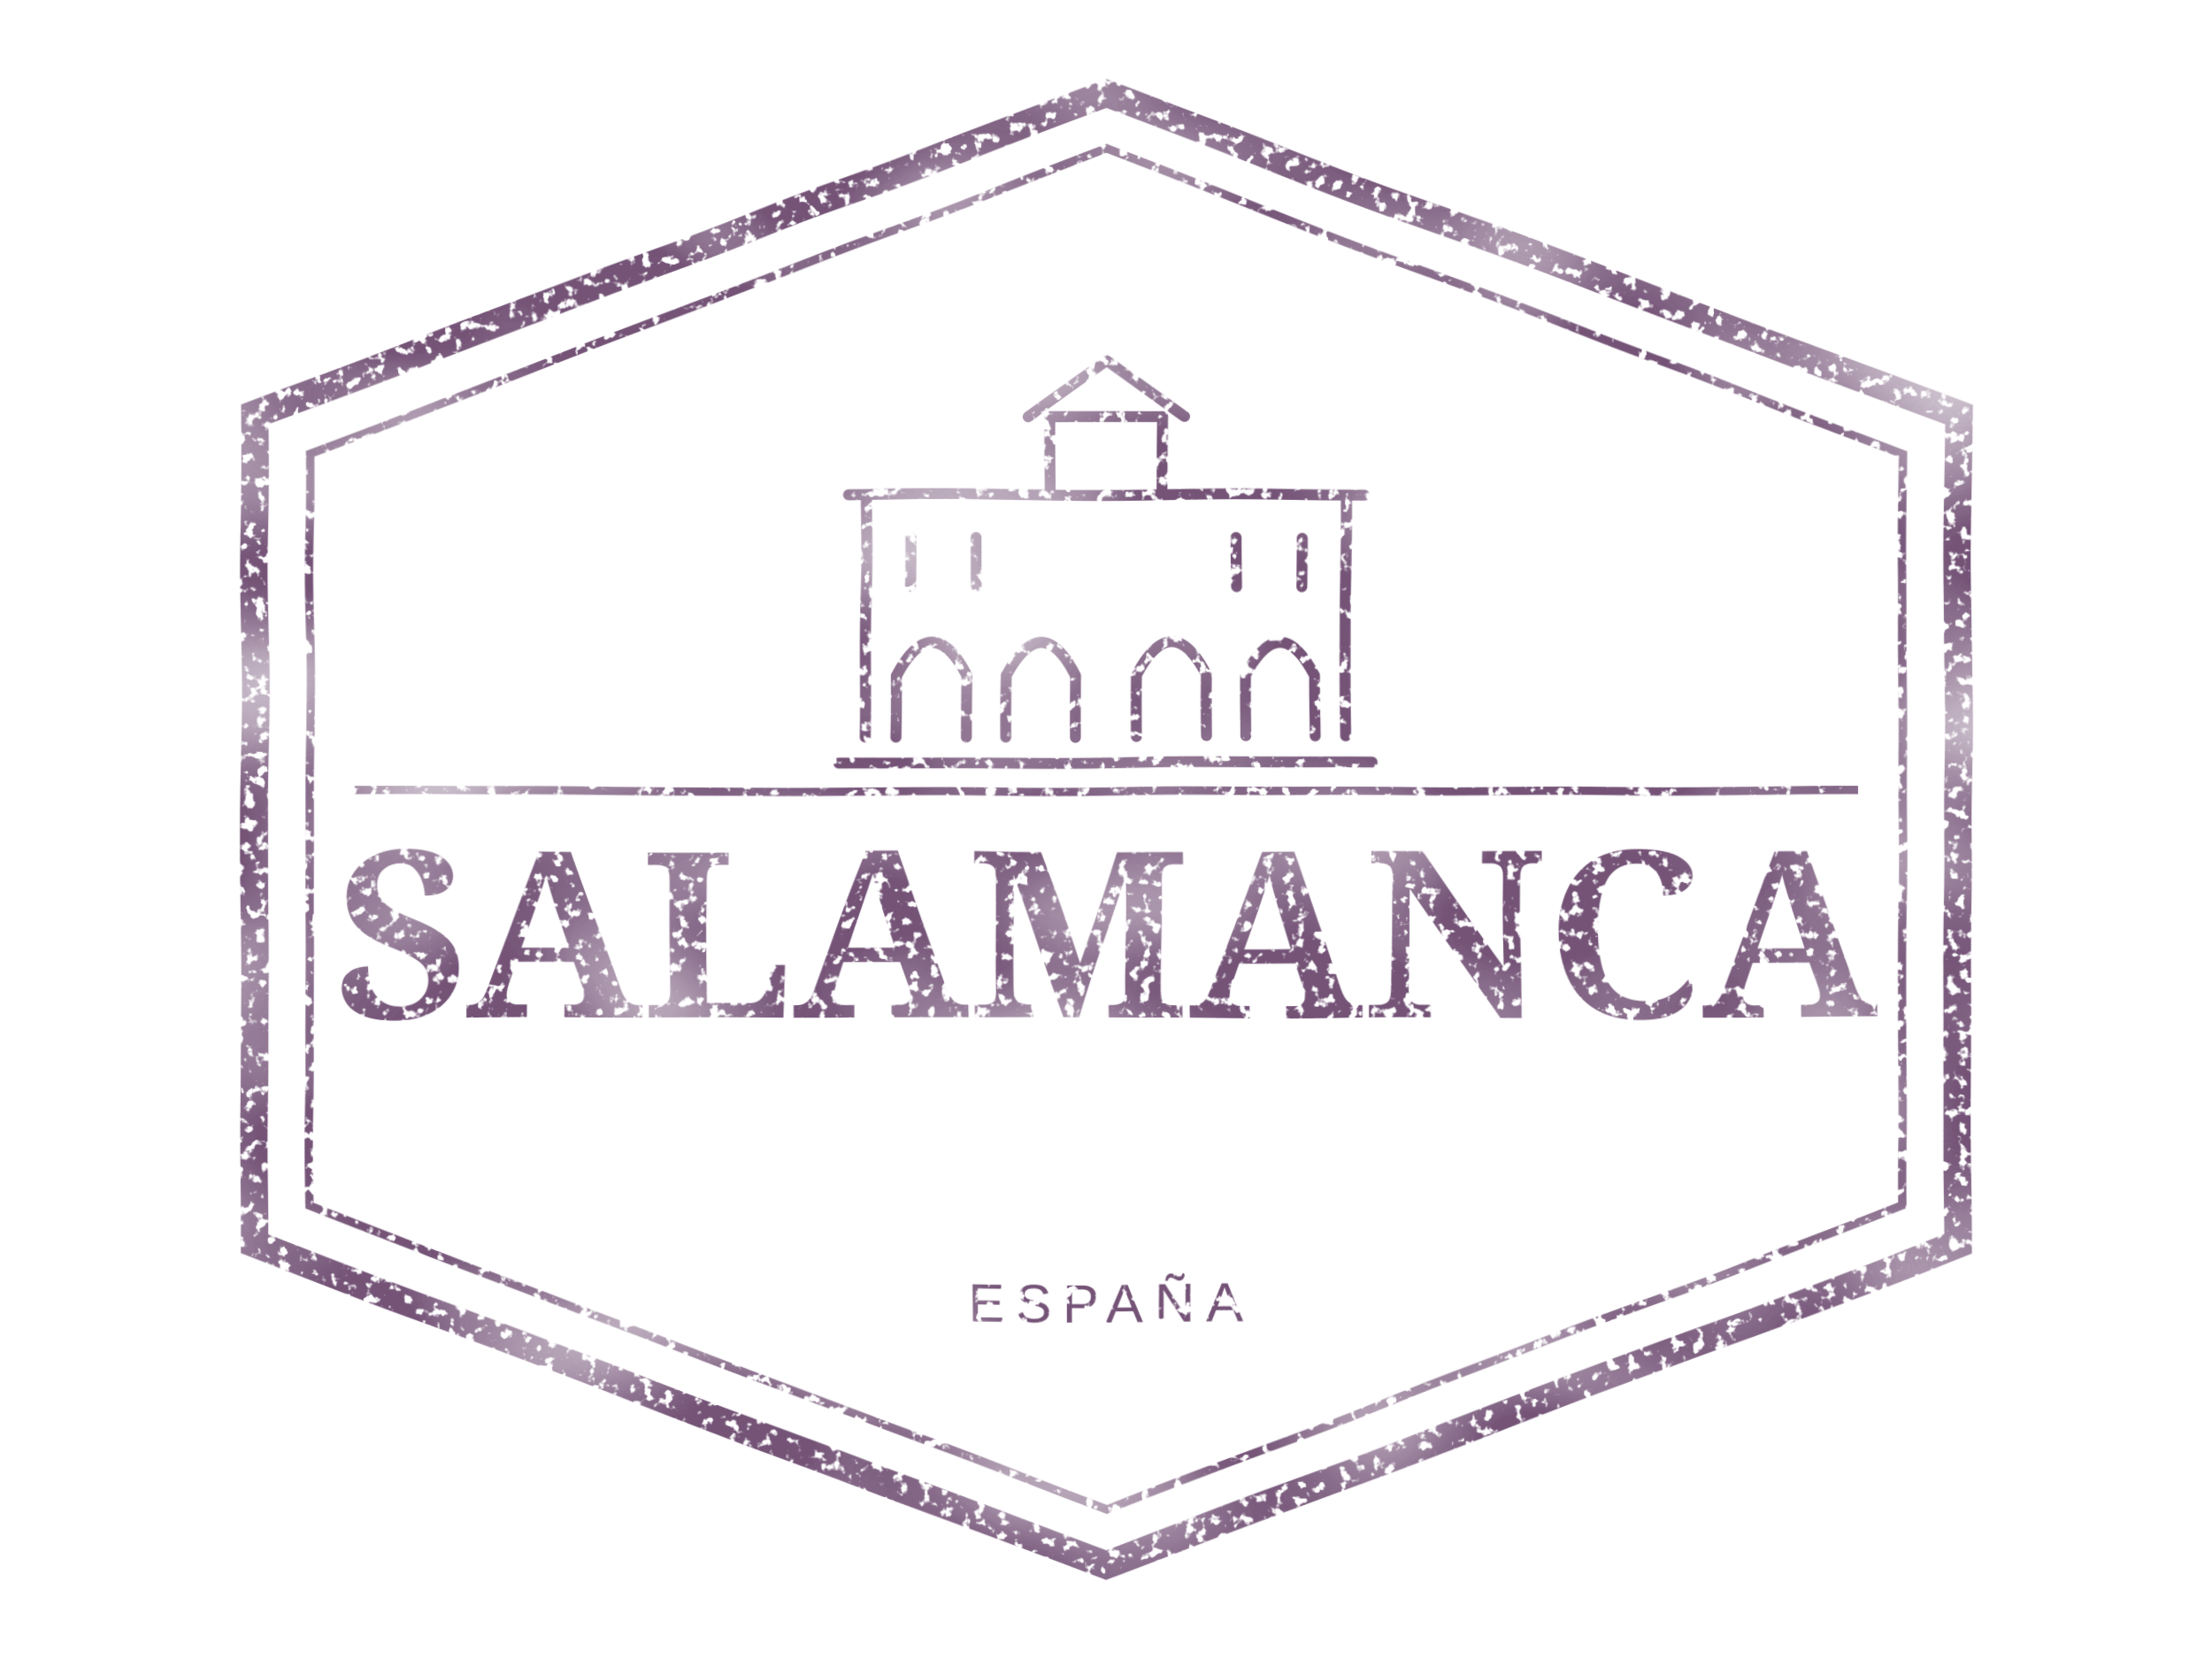
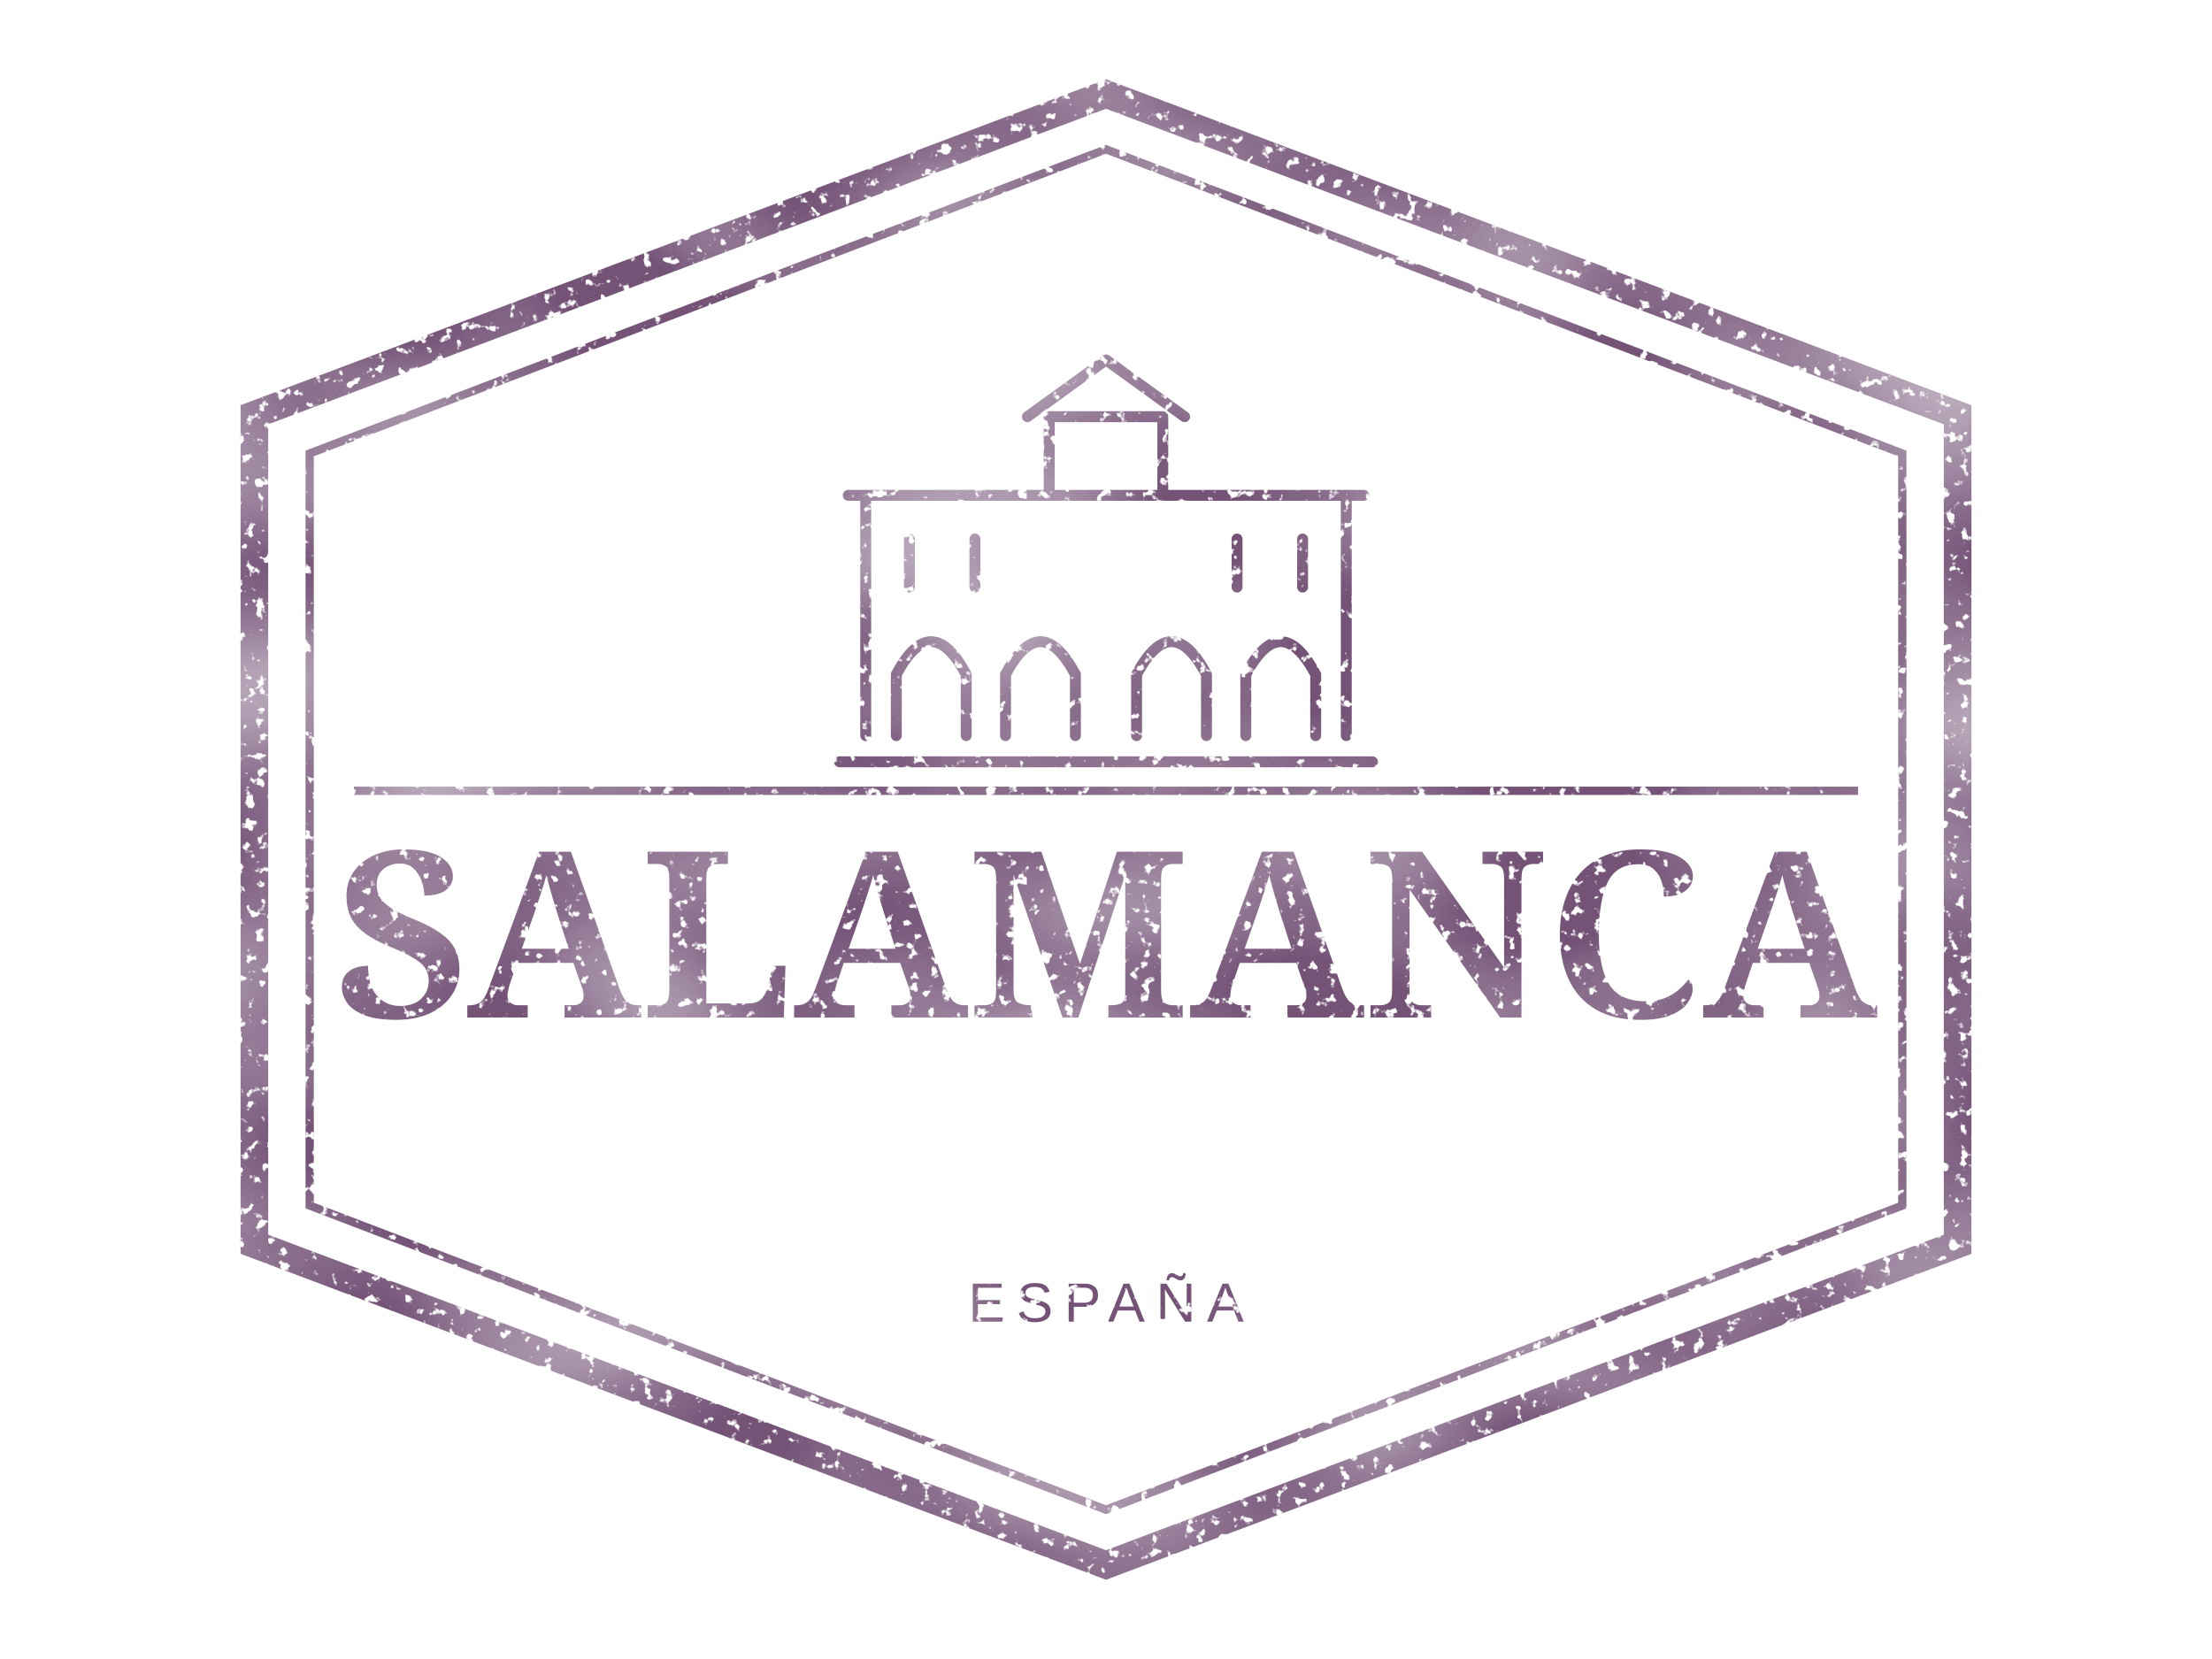
<svg xmlns="http://www.w3.org/2000/svg" viewBox="0 0 400 300" width="400" height="300" role="img" aria-labelledby="title-es-salamanca">
  <defs>
    <filter id="ink-es-salamanca-worn" x="-5%" y="-5%" width="110%" height="110%" color-interpolation-filters="sRGB">
      <feTurbulence type="fractalNoise" baseFrequency=".5" numOctaves="3" seed="17" result="grain" />
      <feColorMatrix in="grain" type="matrix" values="0 0 0 0 1 0 0 0 0 1 0 0 0 0 1 1 0 0 0 0" />
      <feComponentTransfer>
-         <feFuncA type="linear" slope="10" intercept="-3.3" />
+         <feFuncA type="linear" slope="10" intercept="-2.85" />
      </feComponentTransfer>
      <feComposite in="SourceGraphic" operator="in" result="porous" />
      <feTurbulence type="fractalNoise" baseFrequency=".019 .027" numOctaves="2" seed="41" result="pressure" />
      <feColorMatrix type="matrix" values="0 0 0 0 1 0 0 0 0 1 0 0 0 0 1 1 0 0 0 0" />
      <feComponentTransfer>
-         <feFuncA type="linear" slope="1.8" intercept="-.05" />
+         <feFuncA type="linear" slope="1.25" intercept=".2" />
      </feComponentTransfer>
-       <feComposite in="porous" operator="in" result="ink" />
-       <feDisplacementMap in="ink" in2="pressure" scale="1.15" xChannelSelector="R" yChannelSelector="G" />
-       <feGaussianBlur stdDeviation=".12" />
+       <feComposite in="porous" operator="in" />
    </filter>
  </defs>
  <g filter="url(#ink-es-salamanca-worn)" color="#745377" fill="currentColor" font-family="Arial,Helvetica,sans-serif" text-anchor="middle">
    <g fill="none" stroke="currentColor">
      <path d="M200 17L354 75V225L200 283L46 225V75Z" stroke-width="5" />
      <path d="M200 27L344 82V218L200 273L56 218V82Z" stroke-width="1.5" />
    </g>
    <g transform="translate(200 103) scale(0.79)" fill="none" stroke="currentColor" stroke-width="2.5" stroke-linecap="round" stroke-linejoin="round">
      <path d="M-55 38V-17H55V38M-59-17H59M-13-17V-35H13V-17M-18-35L0-48L18-35M-45-7V4M-30-7V4M30-7V4M45-7V4M-48 38V24Q-40 9-32 24V38M-23 38V24Q-15 9-7 24V38M7 38V24Q15 9 23 24V38M32 38V24Q40 9 48 24V38M-61 44H61" />
    </g>
    <path d="M64 143H336" fill="none" stroke="currentColor" stroke-width="1.5" />
    <text x="200" y="184" font-size="42" font-family="Georgia,serif" font-weight="700" textLength="246" lengthAdjust="spacingAndGlyphs">SALAMANCA</text>
    <text x="200" y="239" font-size="10" letter-spacing="2">ESPAÑA</text>
  </g>
</svg>
